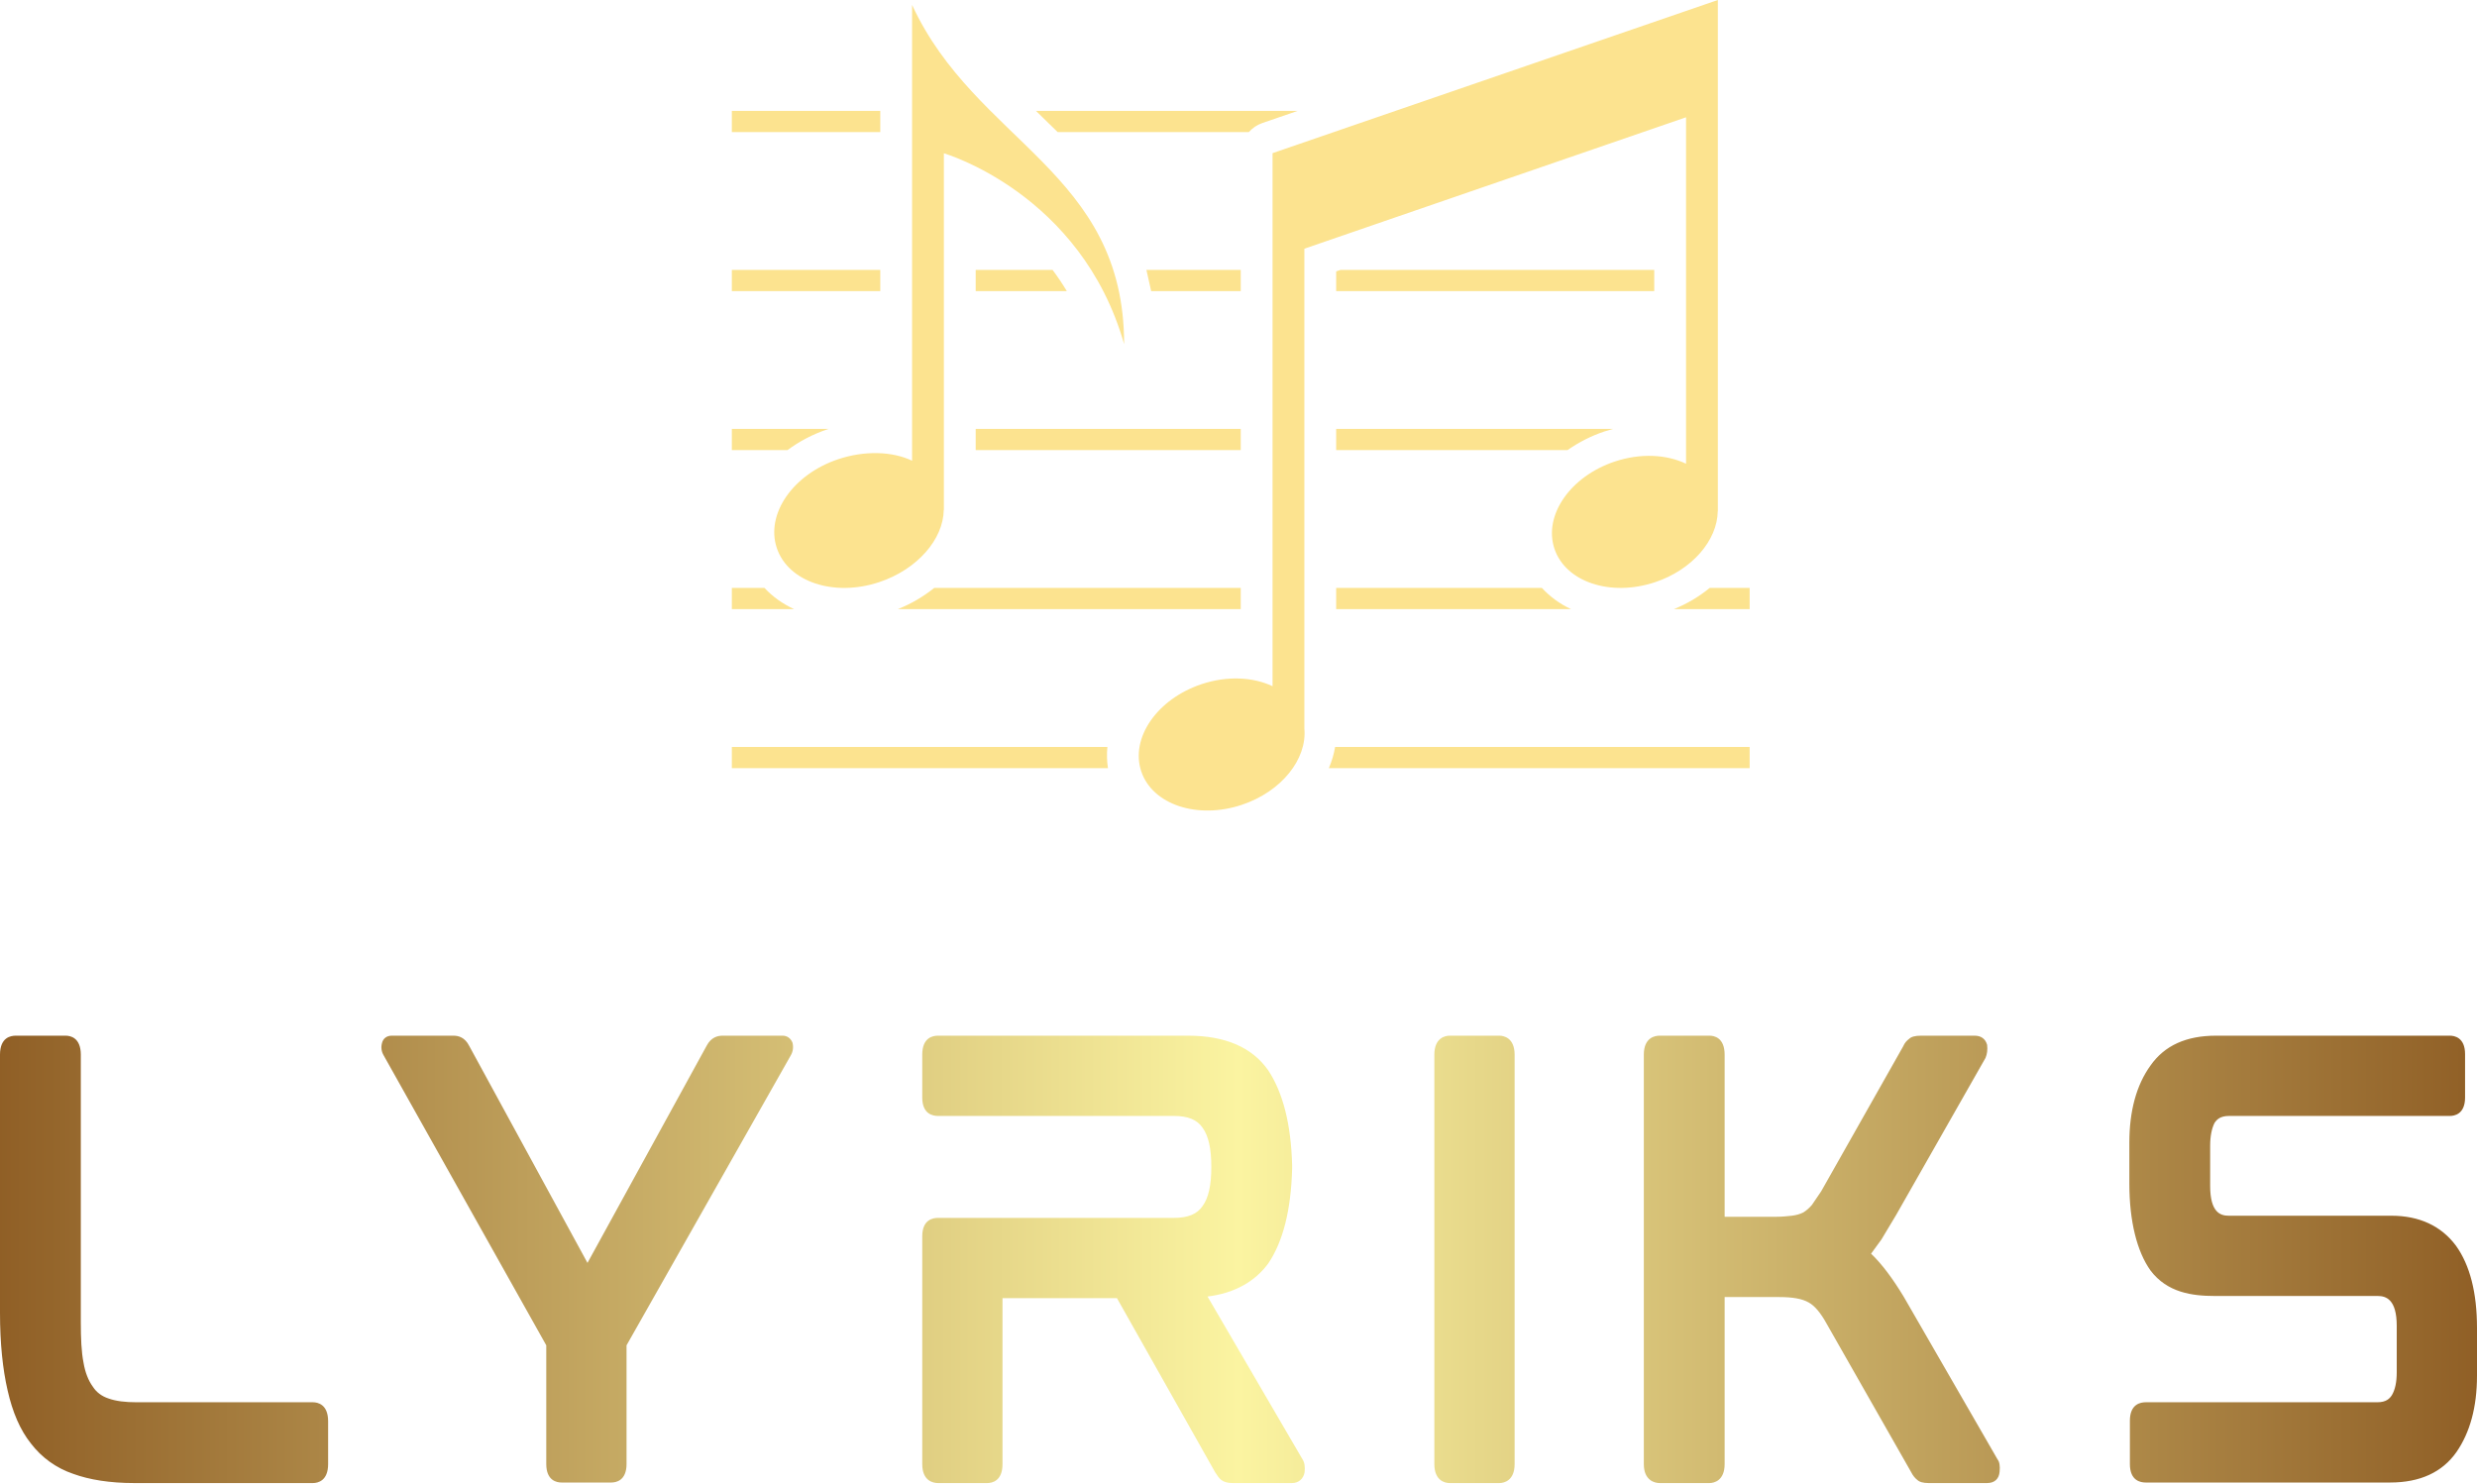
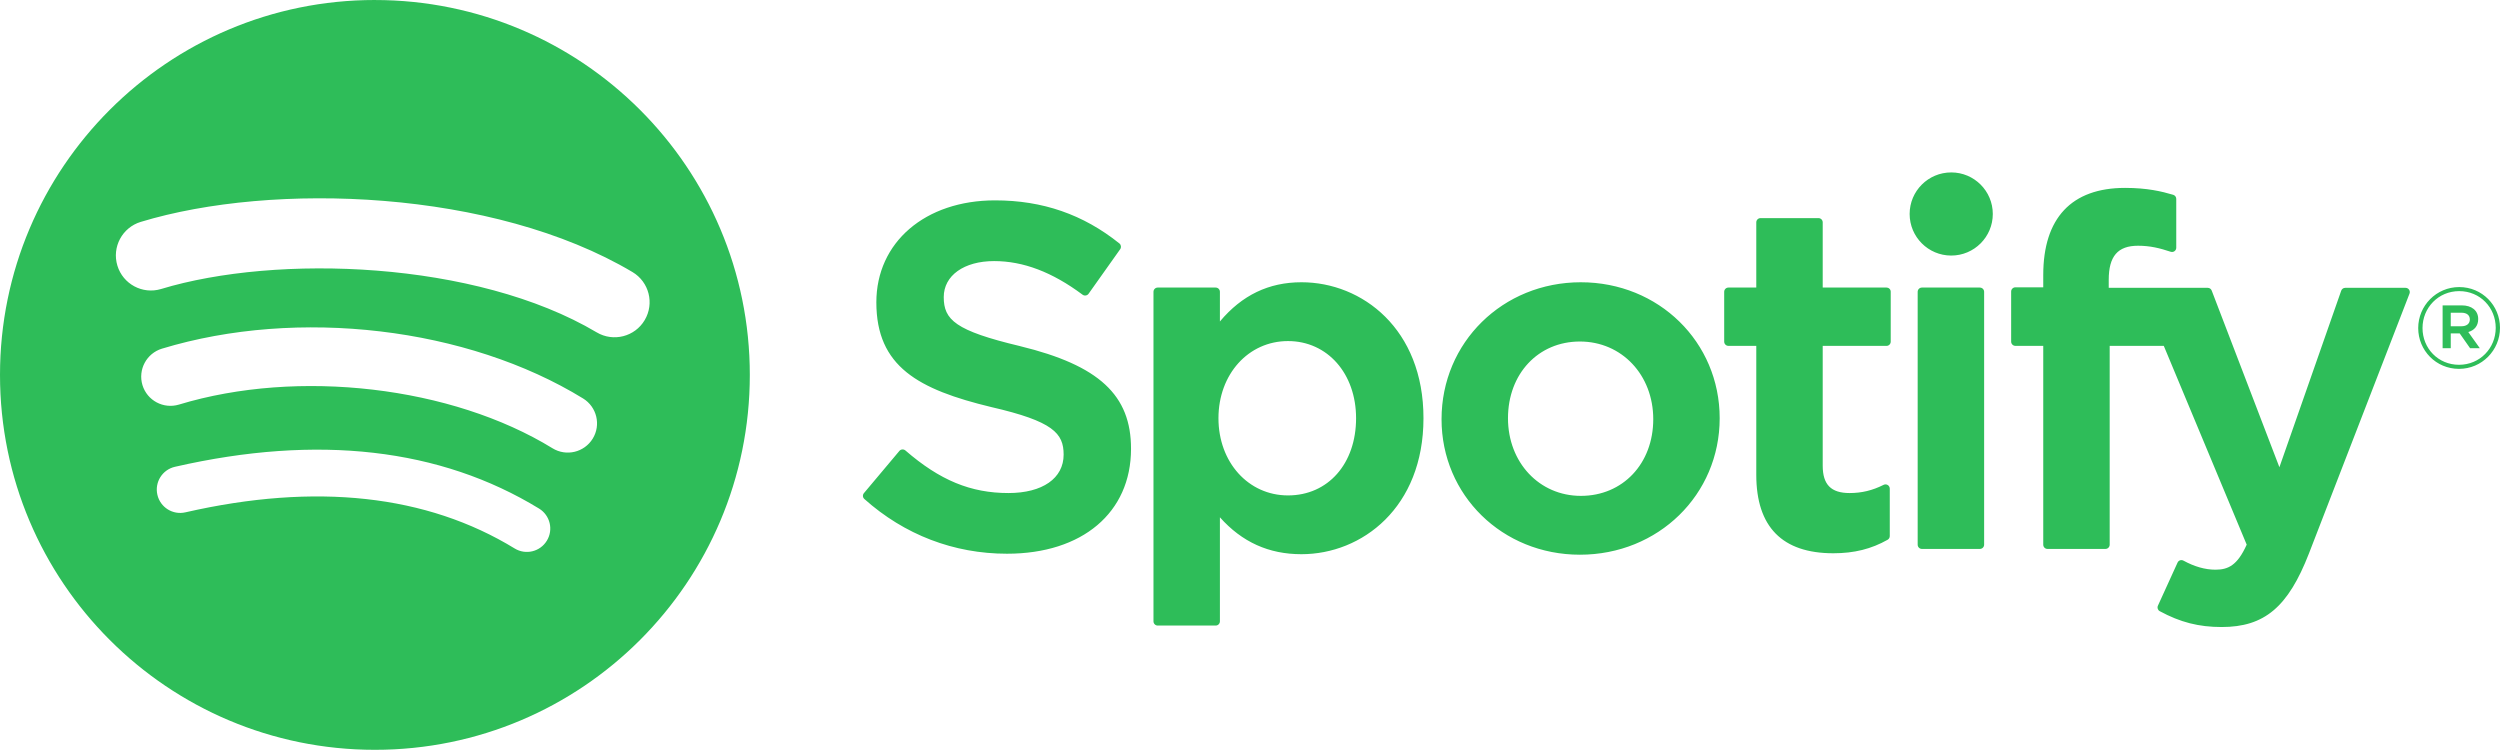
- <svg xmlns="http://www.w3.org/2000/svg" width="220" height="131.741">
-   <defs>
-     <linearGradient id="A">
-       <stop stop-color="#8f5e25" offset="0" />
-       <stop stop-color="#fbf4a1" offset=".5" />
-       <stop stop-color="#8f5e25" offset="1" />
-     </linearGradient>
-   </defs>
-   <path d="M95 8.539L53 22.986V73.27c-1.832-.864-4.27-1.001-6.694-.193-4.192 1.397-6.74 5.078-5.692 8.222s5.295 4.559 9.487 3.162c3.742-1.247 6.166-4.314 5.899-7.195V32l36-12.397v32.681c-1.835-.876-4.286-1.019-6.722-.207-4.192 1.397-6.74 5.078-5.692 8.222s5.295 4.559 9.487 3.162c3.525-1.175 5.878-3.965 5.918-6.692H95V8.539zM19 9v43c-1.869-.892-4.481-.971-6.963-.143-4.269 1.423-6.865 5.172-5.798 8.374s5.393 4.644 9.663 3.221c3.59-1.197 6.047-4.038 6.087-6.816H22V23s12.926 3.741 17 18c0-16.296-14-19-20-32zm18.423 70H2v2h35.476a7.75 7.75 0 0 1-.053-2zM98 81v-2H58.9a8.66 8.66 0 0 1-.591 2H98zM5.078 64H2v2h5.87c-1.081-.501-2.028-1.176-2.792-2zM98 66v-2h-3.769c-.978.804-2.112 1.487-3.377 2H98zm-19.599-2H59v2h22.155a8.74 8.74 0 0 1-2.754-2zM21.09 64a13.4 13.4 0 0 1-3.433 2H50v-2H21.09zM25 49h25v2H25zm-13.875 0H2v2h5.25c1.106-.825 2.395-1.508 3.839-1.99.012-.004.024-.006.036-.01zM59 51h21.822a13.5 13.5 0 0 1 3.507-1.769l.796-.231H59v2zM32.25 34H25v2h8.595c-.427-.712-.877-1.378-1.345-2zM2 34h14v2H2zm57 2h30v-2H59.406l-.406.14zm-17.449 0H50v-2h-8.898l.449 2zm-8.817-15h18.028a2.99 2.99 0 0 1 1.263-.851L55.366 19h-24.68l2.048 2zM2 19h14v2H2z" transform="matrix(.941663 0 0 .941663 63.11667 -8.040863)" fill="#fce38f" />
-   <path d="M26.28 34.08c.36 0 1.12.16 1.12 1.4v3.16c0 1.24-.76 1.4-1.12 1.4h-13.2c-1.76 0-3.28-.24-4.48-.68a6.55 6.55 0 0 1-3.12-2.24c-.8-1-1.36-2.32-1.72-3.92-.36-1.56-.56-3.48-.56-5.72V8.44c0-1.28.8-1.4 1.16-1.4h3.68c.32 0 1.12.12 1.12 1.4v19.72c0 1.2.04 2.2.2 3 .12.72.36 1.32.68 1.76.28.44.68.72 1.16.88.56.2 1.24.28 2.08.28h13zM60.929 7.04c.32 0 .6.2.72.52.08.32.04.64-.12.92l-12.12 21.4v8.76c0 1.24-.8 1.36-1.12 1.36h-3.68c-.32 0-1.12-.12-1.12-1.36v-8.76l-12-21.4a1.15 1.15 0 0 1-.12-.88c.08-.36.36-.56.72-.56h4.56c.36 0 .84.12 1.16.76l8.72 16 8.8-16.04c.32-.6.8-.72 1.16-.72h4.44zm38.329 31.24c.16.24.2.56.16.96-.08.48-.44.8-.92.8h-4.4c-.36 0-.64-.08-.84-.24-.16-.12-.28-.32-.44-.56l-7.24-12.84h-8.44v12.24c0 1.24-.76 1.4-1.12 1.4h-3.64c-.36 0-1.16-.16-1.16-1.4v-16.8c0-1.24.8-1.36 1.16-1.36h17.4c1.04 0 1.72-.28 2.12-.88.44-.6.64-1.56.64-2.88s-.2-2.28-.64-2.88c-.4-.6-1.08-.88-2.12-.88h-17.4c-.36 0-1.16-.12-1.16-1.36V8.44c0-1.28.8-1.4 1.16-1.4h18.44c2.72 0 4.72.84 5.92 2.56 1.08 1.64 1.68 3.96 1.76 7v.24c-.08 3.08-.68 5.4-1.76 7-1 1.36-2.52 2.2-4.48 2.44zm14.529-31.24c.32 0 1.12.16 1.12 1.4v30.2c0 1.24-.8 1.4-1.12 1.4h-3.68c-.32 0-1.12-.16-1.12-1.4V8.44c0-1.24.8-1.4 1.12-1.4h3.68zm29.809 19.24l6.92 12c.16.2.2.52.16.92-.04.52-.36.84-.92.84h-4.32c-.4 0-.68-.08-.84-.24-.16-.12-.32-.32-.44-.56l-6.24-10.96c-.44-.8-.88-1.32-1.32-1.56-.48-.28-1.2-.4-2.16-.4h-4.04v12.32c0 1.24-.8 1.4-1.12 1.4h-3.68c-.32 0-1.16-.16-1.16-1.4V8.44c0-1.28.84-1.4 1.16-1.4h3.68c.32 0 1.12.12 1.12 1.4V20.4h3.68c.52 0 .96-.04 1.28-.08s.6-.12.84-.24c.2-.12.44-.32.64-.56l.68-1 6.04-10.68c.12-.28.28-.44.44-.56.16-.16.44-.24.88-.24h3.96c.48 0 .8.24.92.68.04.36 0 .68-.12.96l-6.6 11.6-1.08 1.8-.76 1.04c.8.76 1.6 1.84 2.4 3.16zm35.969-5.96c2.08 0 3.68.76 4.76 2.2 1.04 1.44 1.56 3.48 1.56 6.08v3.52c0 2.32-.52 4.2-1.52 5.64-1.04 1.48-2.68 2.24-4.88 2.24h-18.04c-.36 0-1.16-.12-1.16-1.36v-3.2c0-1.24.8-1.36 1.16-1.36h17.08c.68 0 .92-.28 1.08-.52.24-.4.36-.96.36-1.68v-3.44c0-1.96-.8-2.2-1.4-2.2h-12c-1.68 0-3.52-.24-4.76-1.88-1-1.4-1.56-3.64-1.56-6.4v-3.04c0-2.32.52-4.24 1.56-5.68 1.04-1.48 2.64-2.2 4.84-2.2h17.24c.32 0 1.12.12 1.12 1.36v3.2c0 1.24-.8 1.36-1.12 1.36h-16.28c-.68 0-.92.28-1.08.52-.2.4-.32.96-.32 1.68v2.96c0 1.96.76 2.2 1.36 2.2h12z" transform="matrix(1.204259 0 0 1.204259 -3.853629 83.52203)" fill="url(#A)" />
+ <svg xmlns="http://www.w3.org/2000/svg" width="9772.44" height="2931.018" viewBox="74.428 1369.145 9772.44 2931.018" id="spotify">
+   <path fill="#2EBD59" d="M1539.928 1369.145c-809.356 0-1465.5 656.126-1465.5 1465.482 0 809.443 656.144 1465.535 1465.5 1465.535 809.392 0 1465.5-656.091 1465.5-1465.535 0-809.304-656.074-1465.412-1465.518-1465.412l.018-.07zm672.069 2113.646c-26.32 43.173-82.565 56.7-125.598 30.397-344.137-210.332-777.297-257.845-1287.421-141.312-49.157 11.271-98.157-19.547-109.356-68.688-11.253-49.157 19.424-98.157 68.704-109.356 558.249-127.628 1037.101-72.695 1423.378 163.344 43.05 26.426 56.699 82.601 30.275 125.65l.018-.035zm179.374-398.981c-33.145 53.777-103.46 70.647-157.167 37.624-393.837-242.094-994.384-312.217-1460.32-170.781-60.428 18.252-124.25-15.803-142.59-76.125-18.2-60.428 15.873-124.128 76.195-142.503 532.227-161.489 1193.865-83.265 1646.239 194.723 53.726 33.075 70.7 103.425 37.625 157.079l.018-.017zm15.4-415.52c-472.395-280.542-1251.599-306.337-1702.556-169.47-72.414 21.962-148.994-18.918-170.939-91.333-21.945-72.449 18.9-148.977 91.367-170.992 517.667-157.149 1378.229-126.787 1922.022 196.035 65.135 38.657 86.503 122.779 47.897 187.827-38.5 65.135-122.85 86.607-187.774 47.933h-.017zM4061.569 2722.05c-253.033-60.34-298.078-102.689-298.078-191.678 0-84.069 79.152-140.646 196.857-140.646 114.1 0 227.237 42.962 345.852 131.407 3.588 2.678 8.086 3.744 12.513 3.045 4.428-.665 8.348-3.098 10.938-6.755l123.55-174.16c5.075-7.175 3.692-17.062-3.15-22.54-141.172-113.277-300.142-168.35-485.956-168.35-273.21 0-464.047 163.957-464.047 398.545 0 251.562 164.622 340.637 449.102 409.394 242.13 55.772 282.993 102.498 282.993 186.025 0 92.557-82.636 150.097-215.618 150.097-147.699 0-268.169-49.752-402.937-166.46-3.342-2.888-7.928-4.199-12.162-3.954-4.463.367-8.541 2.432-11.375 5.845l-138.53 164.867c-5.81 6.842-5.075 17.062 1.646 22.978 156.799 139.982 349.648 213.92 557.759 213.92 294.401 0 484.644-160.86 484.644-409.832.525-210.175-125.299-326.55-433.474-401.52l-.527-.228zM5161.617 2472.5c-127.609 0-232.277 50.26-318.587 153.247v-115.92c0-9.152-7.42-16.607-16.555-16.607h-226.572c-9.152 0-16.555 7.455-16.555 16.607V3797.86c0 9.152 7.402 16.607 16.555 16.607h226.572c9.135 0 16.555-7.454 16.555-16.607v-406.577c86.328 96.88 191.013 144.218 318.587 144.218 237.107 0 477.138-182.524 477.138-531.439.35-349.002-239.75-531.579-476.875-531.579l-.263.017zm213.675 531.562c0 177.678-109.445 301.665-266.158 301.665-154.926 0-271.791-129.623-271.791-301.665 0-172.024 116.865-301.664 271.791-301.664 154.176-.018 266.176 126.822 266.176 301.646l-.018.018zM6253.966 2472.5c-305.357 0-544.582 235.13-544.582 535.359 0 296.957 237.58 529.619 540.837 529.619 306.442 0 546.401-234.342 546.401-533.417 0-298.042-238.35-531.526-542.674-531.526l.018-.035zm0 834.994c-162.418 0-284.865-130.498-284.865-303.52 0-173.758 118.213-299.845 281.119-299.845 163.468 0 286.737 130.497 286.737 303.642 0 173.723-118.999 299.723-282.975 299.723h-.016zM7448.688 2493.221h-249.322v-254.905c0-9.135-7.385-16.59-16.537-16.59h-226.537c-9.17 0-16.607 7.455-16.607 16.59v254.905h-108.938c-9.117 0-16.503 7.454-16.503 16.607v194.722c0 9.135 7.386 16.607 16.503 16.607h108.938v503.842c0 203.612 101.342 306.845 301.209 306.845 81.271 0 148.697-16.783 212.24-52.815 5.162-2.888 8.364-8.452 8.364-14.367v-185.43c0-5.723-2.976-11.13-7.875-14.122-4.935-3.098-11.077-3.255-16.135-.753-43.646 21.963-85.837 32.095-133 32.095-72.694 0-105.122-33.005-105.122-106.977v-468.229h249.322c9.152 0 16.52-7.455 16.52-16.607v-194.705c.35-9.152-7-16.607-16.274-16.607l-.246-.106zM8317.388 2494.218v-31.308c0-92.103 35.314-133.175 114.52-133.175 47.232 0 85.173 9.38 127.662 23.555 5.233 1.646 10.692.823 14.945-2.31 4.375-3.133 6.843-8.155 6.843-13.475V2146.58c0-7.298-4.69-13.755-11.726-15.908-44.888-13.353-102.322-27.055-188.316-27.055-209.266 0-319.883 117.845-319.883 340.672v47.95h-108.85c-9.135 0-16.625 7.455-16.625 16.59v195.72c0 9.135 7.49 16.607 16.625 16.607h108.85v777.156c0 9.152 7.385 16.607 16.521 16.607h226.572c9.152 0 16.607-7.455 16.607-16.607V2721.21h211.54l324.047 776.964c-36.785 81.637-72.959 97.877-122.342 97.877-39.918 0-81.953-11.918-124.934-35.438-4.042-2.223-8.837-2.59-13.194-1.242-4.323 1.522-7.962 4.742-9.8 8.942l-76.79 168.472c-3.658 7.963-.525 17.309 7.14 21.438 80.167 43.417 152.531 61.949 241.973 61.949 167.299 0 259.77-77.927 341.285-287.577l393.066-1015.698c1.977-5.11 1.383-10.885-1.75-15.417-3.113-4.498-8.137-7.21-13.633-7.21h-235.865c-7.068 0-13.389 4.497-15.697 11.13l-241.621 690.164-264.652-690.619c-2.414-6.423-8.609-10.676-15.469-10.676h-387.101l.052-.051zM7813.738 2493.221h-226.572c-9.153 0-16.607 7.454-16.607 16.607v988.485c0 9.152 7.454 16.607 16.607 16.607h226.572c9.135 0 16.607-7.455 16.607-16.607v-988.416a16.57 16.57 0 0 0-16.626-16.607l.019-.069zM7701.738 2043.139c-89.757 0-162.592 72.659-162.592 162.417 0 89.81 72.853 162.558 162.593 162.558 89.723 0 162.486-72.748 162.486-162.558 0-89.74-72.799-162.417-162.398-162.417h-.089zM9686.585 2811.037c-89.67 0-159.441-72.013-159.441-159.46s70.682-160.282 160.281-160.282c89.672 0 159.443 71.995 159.443 159.372 0 87.448-70.701 160.37-160.299 160.37h.016zm.875-303.887c-81.672 0-143.465 64.925-143.465 144.427 0 79.468 61.355 143.518 142.643 143.518 81.654 0 143.518-64.872 143.518-144.428 0-79.467-61.426-143.517-142.625-143.517h-.071zm35.352 159.914l45.098 63.141h-38.027l-40.602-57.925h-34.91v57.925h-31.832v-167.37h74.637c38.885 0 64.453 19.897 64.453 53.393.174 27.44-15.75 44.205-38.676 50.837h-.141zm-26.95-75.511h-41.512v52.938h41.512c20.719 0 33.09-10.133 33.09-26.495 0-17.22-12.424-26.442-33.074-26.442h-.016z" />
</svg>
